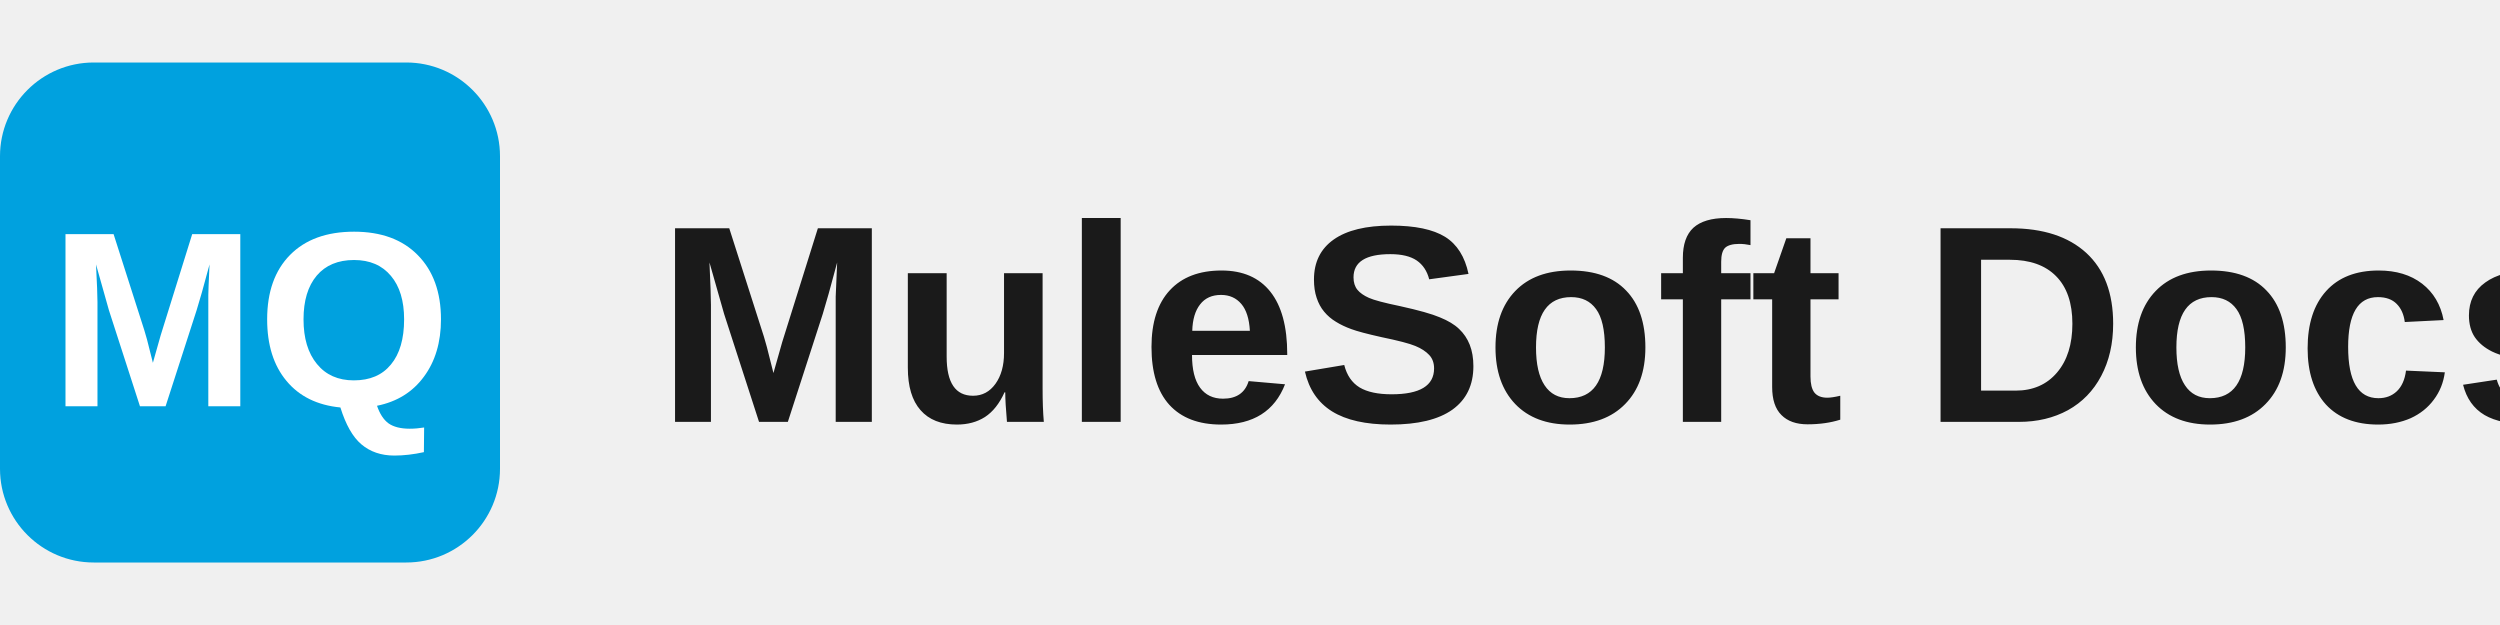
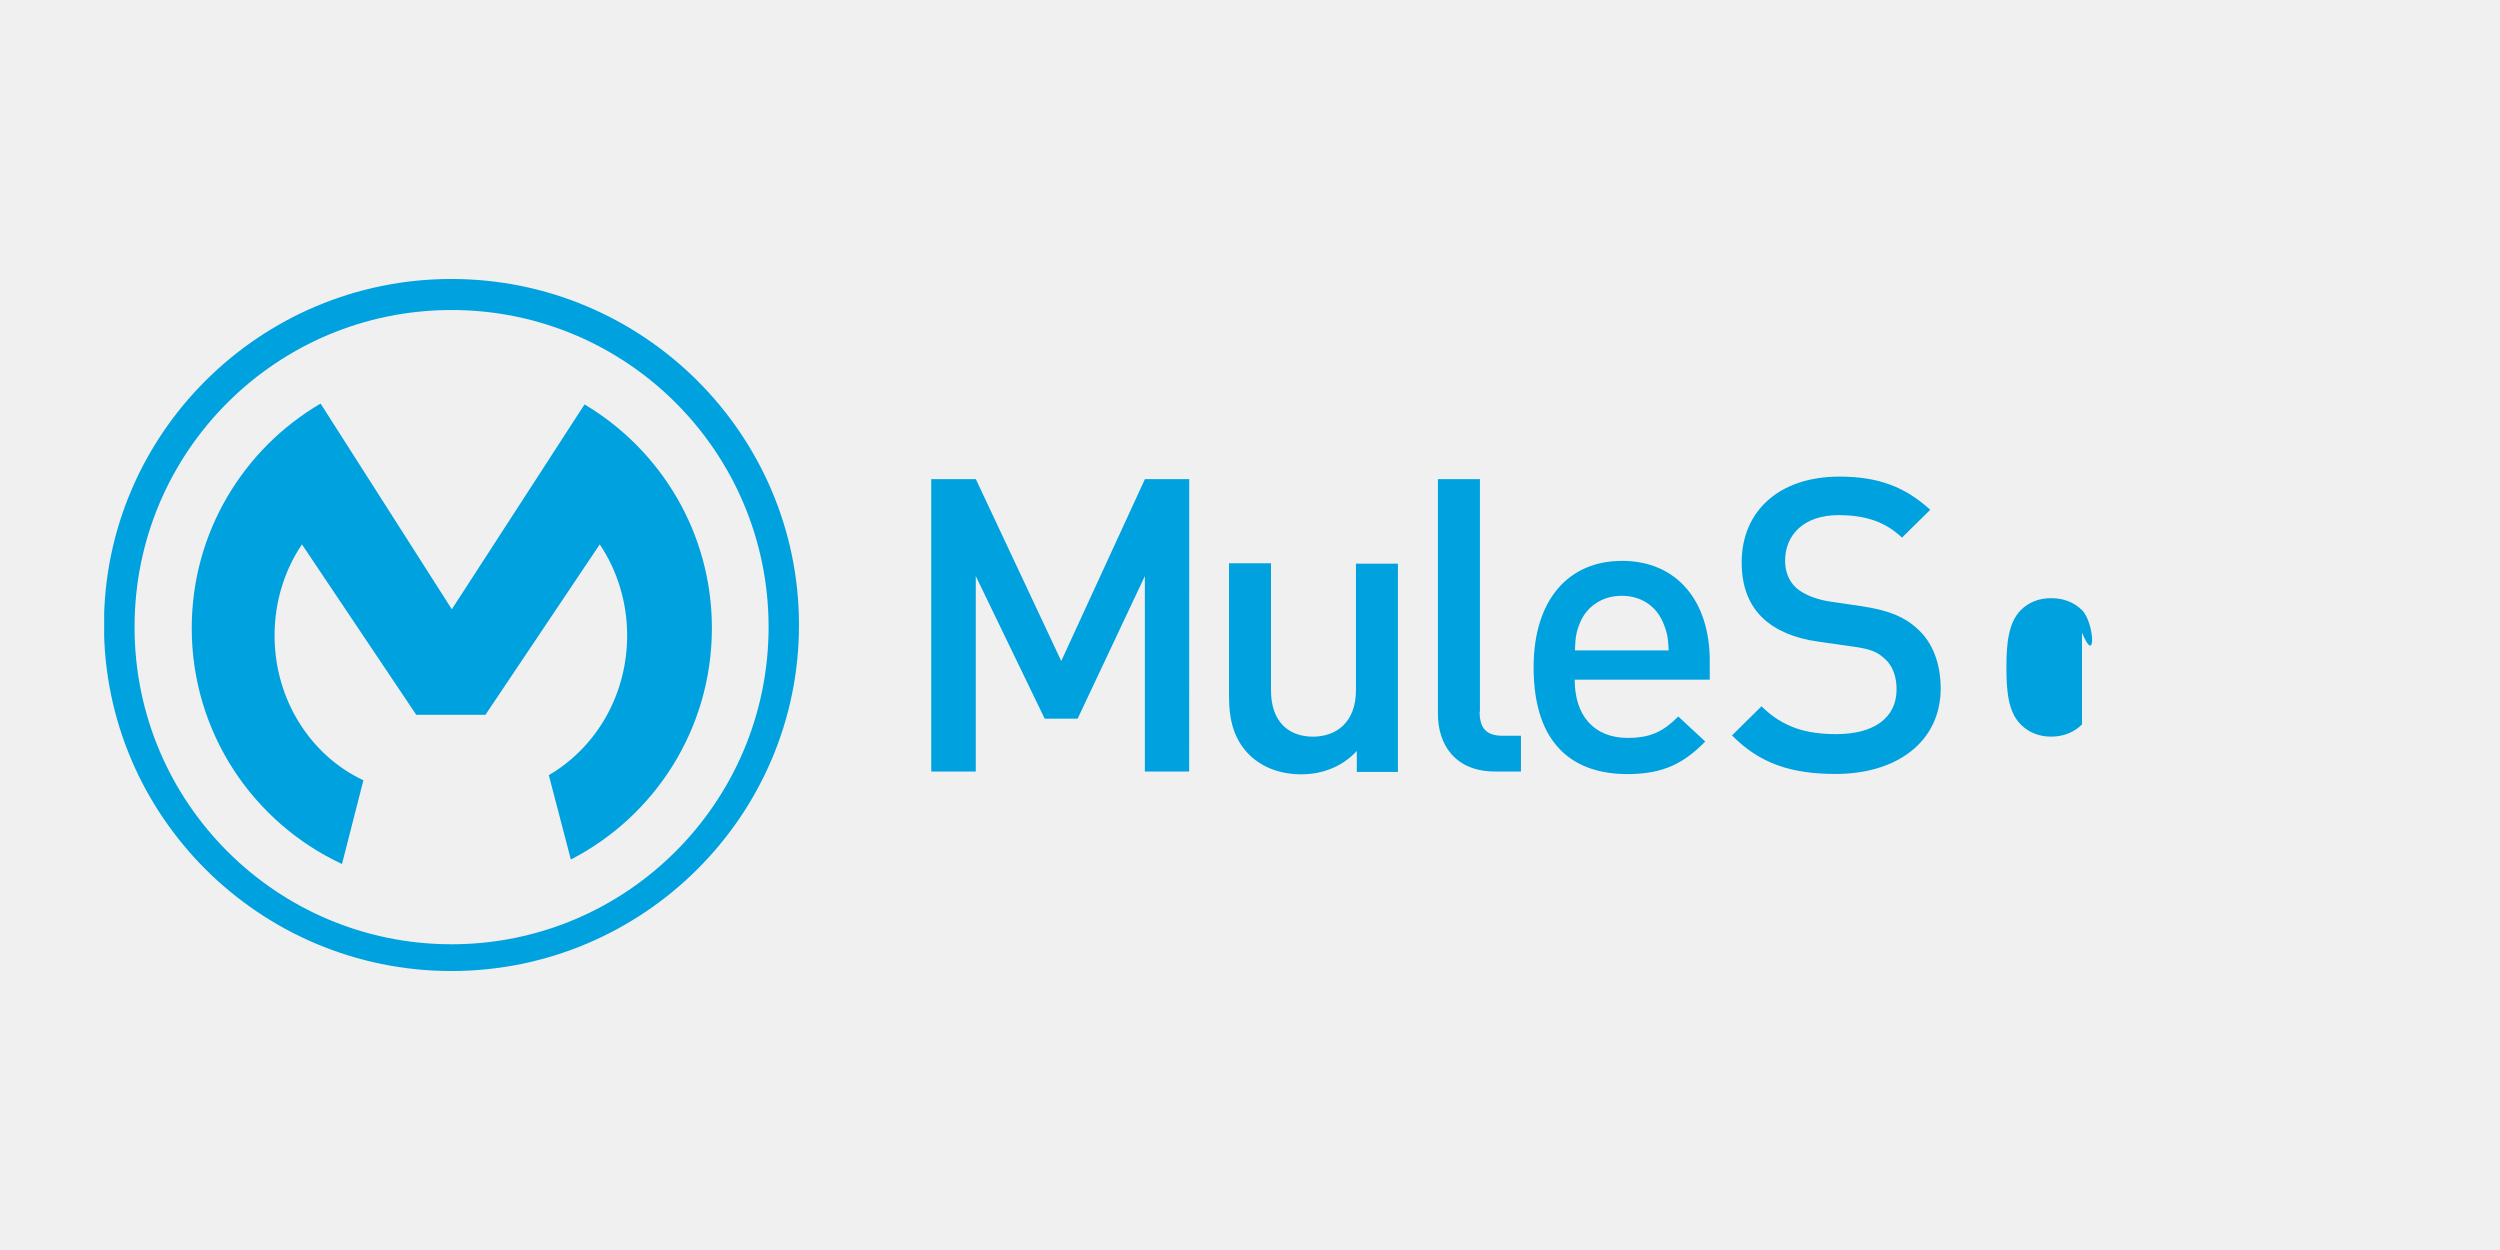
- <svg xmlns="http://www.w3.org/2000/svg" viewBox="0 0 160 40" fill="none">
-   <rect x="0" y="4" width="32" height="32" rx="6" fill="#00A1DF" />
-   <text x="16" y="26" font-family="Arial, sans-serif" font-size="16" font-weight="bold" fill="white" text-anchor="middle">MQ</text>
-   <text x="42" y="27" font-family="Arial, sans-serif" font-size="18" font-weight="bold" fill="#1A1A1A">MuleSoft Docs</text>
+ <svg xmlns="http://www.w3.org/2000/svg" xmlns:xlink="http://www.w3.org/1999/xlink" width="120" height="60">
+   <g transform="matrix(.102746 0 0 .102746 4.52737 13.01093)">
+     <defs>
+       <path id="A" d="M4.6 3.7h1095.6V327H4.6z" />
+     </defs>
+     <clipPath id="B">
+       <use xlink:href="#A" />
+     </clipPath>
+     <path d="M166.9 314.5c-81.8 0-148.1-66.3-148.1-148.1C18.7 84.5 85 18.2 166.9 18.2c81.8 0 148.1 66.3 148.1 148.1s-66.3 148.2-148.1 148.2zm-.1-310.8C77.3 3.7 4.5 76.2 4.5 165.3 4.5 254.5 77.3 327 166.8 327s162.4-72.5 162.4-161.6c0-89.2-72.8-161.7-162.4-161.7z" clip-path="url(#B)" fill="#00a1df" />
+   </g>
+   <path d="M17.443 37.454c-2.517-1.182-4.264-3.853-4.264-6.946 0-1.634.483-3.144 1.315-4.377l5.487 8.18h3.32l5.487-8.18c.832 1.233 1.315 2.754 1.315 4.377 0 2.887-1.52 5.394-3.76 6.7l1.058 4.048c4.028-2.075 6.77-6.268 6.77-11.107 0-4.572-2.456-8.56-6.113-10.737l-6.37 9.833-6.3-9.874c-3.7 2.168-6.185 6.185-6.185 10.778 0 5.014 2.95 9.34 7.213 11.323zm39.64-14.456h-2.127L50.94 31.73l-4.1-8.733H44.7v14.035h2.137v-9.38l3.308 6.843h1.582l3.226-6.843v9.38h2.127zm8.003 10.132c0 1.54-.945 2.23-2.065 2.23s-2.014-.668-2.014-2.23v-6.093h-2.014v6.4c0 1.13.236 2.075 1.007 2.826.596.565 1.438.904 2.466.904 1.007 0 1.973-.37 2.66-1.12v1.007H67.1v-9.997h-2.014zm5.95 1.026V22.998H69.02v11.27c0 1.48.832 2.764 2.743 2.764h1.243v-1.716h-.884c-.812 0-1.1-.4-1.1-1.16zm4.56-2.938c.02-.606.062-.904.257-1.356.32-.75 1.048-1.264 1.993-1.264s1.654.514 1.973 1.264c.195.452.257.75.277 1.356zm2.25-4.295c-2.558 0-4.233 1.87-4.233 5.106 0 3.802 1.993 5.127 4.5 5.127 1.757 0 2.723-.534 3.74-1.562l-1.295-1.202c-.7.7-1.305 1.027-2.425 1.027-1.634 0-2.548-1.08-2.548-2.795h6.483v-.884c.01-2.846-1.54-4.82-4.223-4.82zm14.158 3.227c-.596-.534-1.325-.853-2.62-1.048l-1.593-.236c-.647-.103-1.223-.34-1.572-.647-.37-.34-.534-.8-.534-1.305 0-1.243.904-2.188 2.558-2.188 1.182 0 2.188.257 3.052 1.08l1.356-1.336c-1.202-1.1-2.497-1.593-4.356-1.593-2.918 0-4.695 1.675-4.695 4.12 0 1.14.34 2.034 1.027 2.682.606.575 1.52.966 2.66 1.12l1.654.236c.832.113 1.182.257 1.54.596.37.33.555.853.555 1.46 0 1.356-1.07 2.147-2.897 2.147-1.438 0-2.558-.32-3.586-1.336L83.136 35.3c1.336 1.356 2.856 1.85 4.973 1.85 2.94 0 5.045-1.54 5.045-4.12-.01-1.192-.38-2.2-1.15-2.877zm7.932 4.623c-.37.37-.884.586-1.48.586s-1.1-.216-1.46-.586c-.616-.606-.688-1.654-.688-2.743s.082-2.127.688-2.743c.37-.37.863-.575 1.46-.575.586 0 1.1.195 1.48.575.606.606.688 2.743 0 1.08-.082 2.127-.688 2.743zm-1.48-7.85c-1.356 0-2.322.514-2.98 1.182-.945.986-1.182 2.25-1.182 3.925 0 1.695.236 2.96 1.182 3.945.647.668 1.613 1.182 2.98 1.182 1.356 0 2.343-.514 3-1.182.945-.986 1.182-2.25 1.182-3.945 0-1.675-.236-2.94-1.182-3.925-.658-.668-1.644-1.182-3-1.182zm6.207-1.243v1.54h-1.14v1.54h1.14v8.28h2.014v-8.28h1.993v-1.54h-1.993v-1.438c0-.73.35-1.16 1.1-1.16h.884v-1.726h-1.264c-1.86 0-2.733 1.346-2.733 2.784zm8.405-1.5h-2.014v3.03h-1.14v1.54h1.14v5.497c0 1.438.863 2.784 2.743 2.784H115v-1.716h-.832c-.75 0-1.1-.432-1.1-1.16V28.75H115V27.2h-1.932z" fill="#00a1df" />
</svg>
